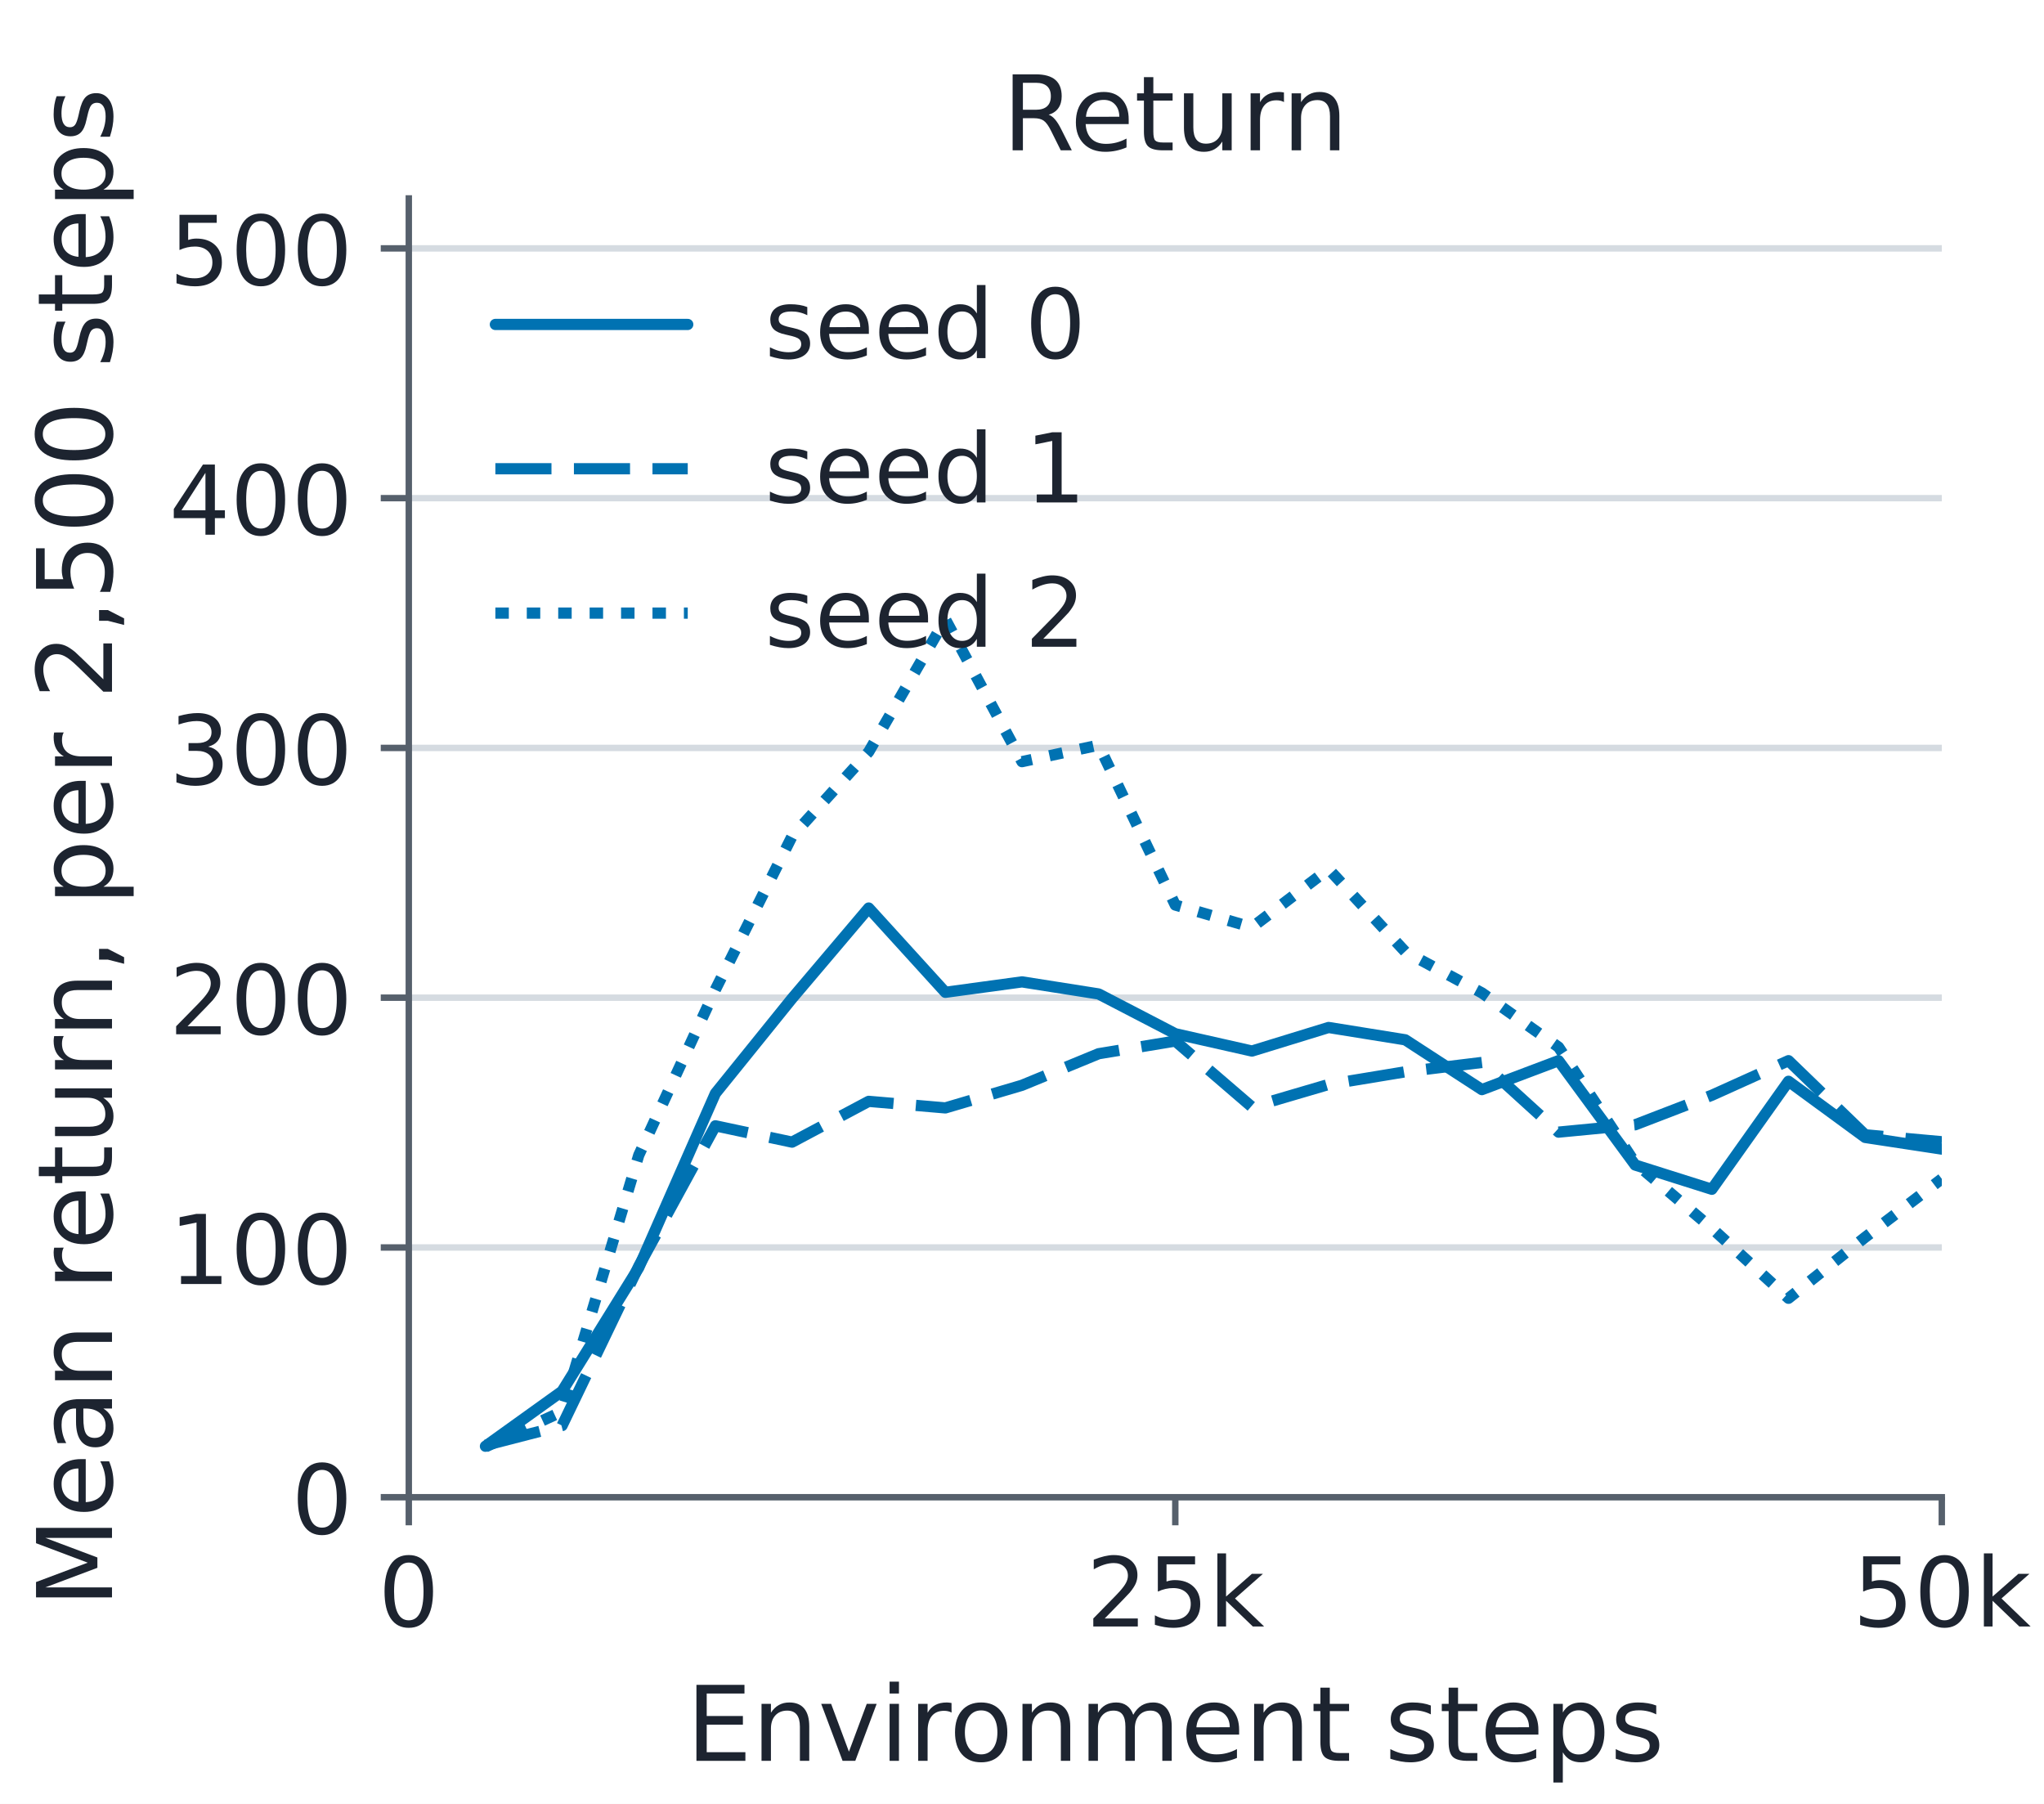
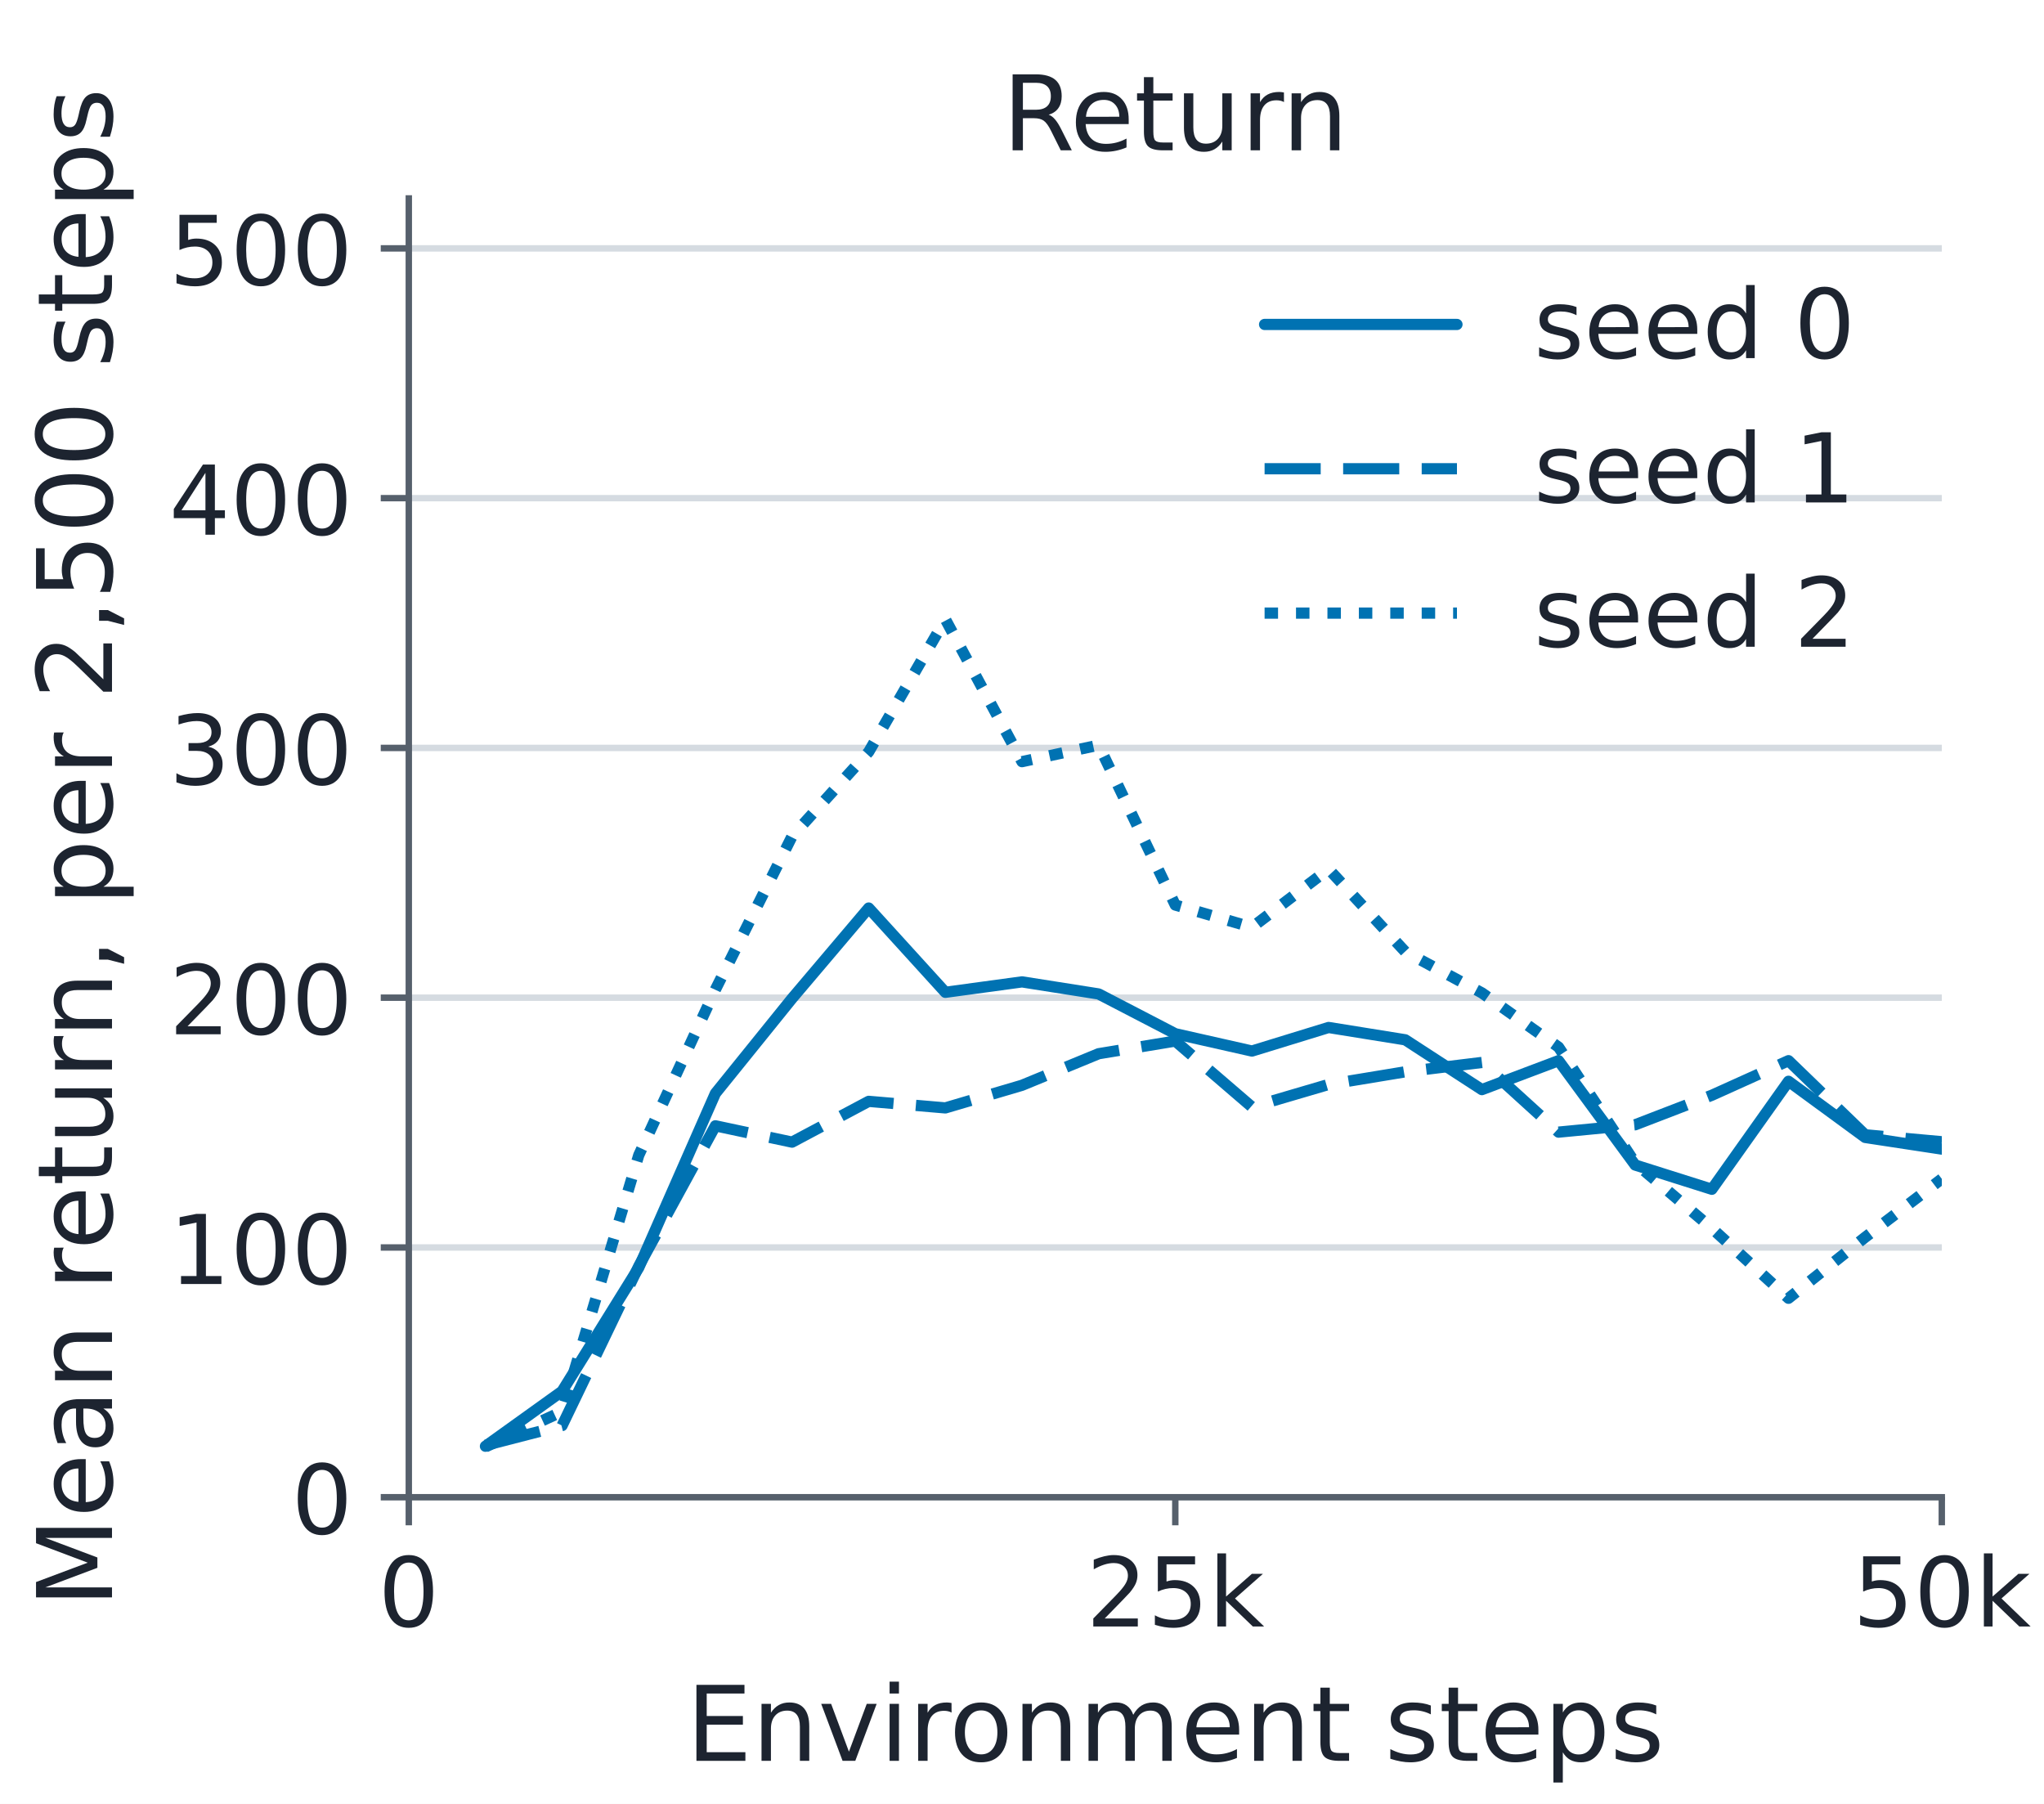
<svg xmlns="http://www.w3.org/2000/svg" xmlns:xlink="http://www.w3.org/1999/xlink" width="255pt" height="225pt" viewBox="0 0 255 225" version="1.1">
  <defs>
    <style type="text/css">*{stroke-linejoin: round; stroke-linecap: butt}</style>
  </defs>
  <g id="figure_1">
    <g id="patch_1">
      <path d="M 0 225  L 255 225  L 255 0  L 0 0  z " style="fill: #ffffff" />
    </g>
    <g id="axes_1">
      <g id="patch_2">
        <path d="M 51 186.75  L 242.25 186.75  L 242.25 24.75  L 51 24.75  z " style="fill: #ffffff" />
      </g>
      <g id="matplotlib.axis_1">
        <g id="xtick_1">
          <g id="line2d_1">
            <defs>
              <path id="m543f8b68a4" d="M 0 0  L 0 3.5  " style="stroke: #56606c; stroke-width: 0.8" />
            </defs>
            <g>
              <use xlink:href="#m543f8b68a4" x="51" y="186.75" style="fill: #56606c; stroke: #56606c; stroke-width: 0.8" />
            </g>
          </g>
          <g id="text_1">
            <g style="fill: #1d2430" transform="translate(47.1825 202.8672) scale(0.12 -0.12)">
              <defs>
                <path id="DejaVuSans-13" d="M 2034 4250  Q 1547 4250 1301 3770  Q 1056 3291 1056 2328  Q 1056 1369 1301 889  Q 1547 409 2034 409  Q 2525 409 2770 889  Q 3016 1369 3016 2328  Q 3016 3291 2770 3770  Q 2525 4250 2034 4250  z M 2034 4750  Q 2819 4750 3233 4129  Q 3647 3509 3647 2328  Q 3647 1150 3233 529  Q 2819 -91 2034 -91  Q 1250 -91 836 529  Q 422 1150 422 2328  Q 422 3509 836 4129  Q 1250 4750 2034 4750  z " transform="scale(0.015625)" />
              </defs>
              <use xlink:href="#DejaVuSans-13" />
            </g>
          </g>
        </g>
        <g id="xtick_2">
          <g id="line2d_2">
            <g>
              <use xlink:href="#m543f8b68a4" x="146.625" y="186.75" style="fill: #56606c; stroke: #56606c; stroke-width: 0.8" />
            </g>
          </g>
          <g id="text_2">
            <g style="fill: #1d2430" transform="translate(135.5156 202.8681) scale(0.12 -0.12)">
              <defs>
                <path id="DejaVuSans-15" d="M 1228 531  L 3431 531  L 3431 0  L 469 0  L 469 531  Q 828 903 1448 1529  Q 2069 2156 2228 2338  Q 2531 2678 2651 2914  Q 2772 3150 2772 3378  Q 2772 3750 2511 3984  Q 2250 4219 1831 4219  Q 1534 4219 1204 4116  Q 875 4013 500 3803  L 500 4441  Q 881 4594 1212 4672  Q 1544 4750 1819 4750  Q 2544 4750 2975 4387  Q 3406 4025 3406 3419  Q 3406 3131 3298 2873  Q 3191 2616 2906 2266  Q 2828 2175 2409 1742  Q 1991 1309 1228 531  z " transform="scale(0.015625)" />
                <path id="DejaVuSans-18" d="M 691 4666  L 3169 4666  L 3169 4134  L 1269 4134  L 1269 2991  Q 1406 3038 1543 3061  Q 1681 3084 1819 3084  Q 2600 3084 3056 2656  Q 3513 2228 3513 1497  Q 3513 744 3044 326  Q 2575 -91 1722 -91  Q 1428 -91 1123 -41  Q 819 9 494 109  L 494 744  Q 775 591 1075 516  Q 1375 441 1709 441  Q 2250 441 2565 725  Q 2881 1009 2881 1497  Q 2881 1984 2565 2268  Q 2250 2553 1709 2553  Q 1456 2553 1204 2497  Q 953 2441 691 2322  L 691 4666  z " transform="scale(0.015625)" />
                <path id="DejaVuSans-4e" d="M 581 4863  L 1159 4863  L 1159 1991  L 2875 3500  L 3609 3500  L 1753 1863  L 3688 0  L 2938 0  L 1159 1709  L 1159 0  L 581 0  L 581 4863  z " transform="scale(0.015625)" />
              </defs>
              <use xlink:href="#DejaVuSans-15" />
              <use xlink:href="#DejaVuSans-18" transform="translate(63.625 0)" />
              <use xlink:href="#DejaVuSans-4e" transform="translate(127.25 0)" />
            </g>
          </g>
        </g>
        <g id="xtick_3">
          <g id="line2d_3">
            <g>
              <use xlink:href="#m543f8b68a4" x="242.25" y="186.75" style="fill: #56606c; stroke: #56606c; stroke-width: 0.8" />
            </g>
          </g>
          <g id="text_3">
            <g style="fill: #1d2430" transform="translate(231.1406 202.8681) scale(0.12 -0.12)">
              <use xlink:href="#DejaVuSans-18" />
              <use xlink:href="#DejaVuSans-13" transform="translate(63.625 0)" />
              <use xlink:href="#DejaVuSans-4e" transform="translate(127.25 0)" />
            </g>
          </g>
        </g>
        <g id="text_4">
          <g style="fill: #1d2430" transform="translate(85.6093 219.6289) scale(0.13 -0.13)">
            <defs>
              <path id="DejaVuSans-28" d="M 628 4666  L 3578 4666  L 3578 4134  L 1259 4134  L 1259 2753  L 3481 2753  L 3481 2222  L 1259 2222  L 1259 531  L 3634 531  L 3634 0  L 628 0  L 628 4666  z " transform="scale(0.015625)" />
              <path id="DejaVuSans-51" d="M 3513 2113  L 3513 0  L 2938 0  L 2938 2094  Q 2938 2591 2744 2837  Q 2550 3084 2163 3084  Q 1697 3084 1428 2787  Q 1159 2491 1159 1978  L 1159 0  L 581 0  L 581 3500  L 1159 3500  L 1159 2956  Q 1366 3272 1645 3428  Q 1925 3584 2291 3584  Q 2894 3584 3203 3211  Q 3513 2838 3513 2113  z " transform="scale(0.015625)" />
              <path id="DejaVuSans-59" d="M 191 3500  L 800 3500  L 1894 563  L 2988 3500  L 3597 3500  L 2284 0  L 1503 0  L 191 3500  z " transform="scale(0.015625)" />
              <path id="DejaVuSans-4c" d="M 603 3500  L 1178 3500  L 1178 0  L 603 0  L 603 3500  z M 603 4863  L 1178 4863  L 1178 4134  L 603 4134  L 603 4863  z " transform="scale(0.015625)" />
              <path id="DejaVuSans-55" d="M 2631 2963  Q 2534 3019 2420 3045  Q 2306 3072 2169 3072  Q 1681 3072 1420 2755  Q 1159 2438 1159 1844  L 1159 0  L 581 0  L 581 3500  L 1159 3500  L 1159 2956  Q 1341 3275 1631 3429  Q 1922 3584 2338 3584  Q 2397 3584 2469 3576  Q 2541 3569 2628 3553  L 2631 2963  z " transform="scale(0.015625)" />
              <path id="DejaVuSans-52" d="M 1959 3097  Q 1497 3097 1228 2736  Q 959 2375 959 1747  Q 959 1119 1226 758  Q 1494 397 1959 397  Q 2419 397 2687 759  Q 2956 1122 2956 1747  Q 2956 2369 2687 2733  Q 2419 3097 1959 3097  z M 1959 3584  Q 2709 3584 3137 3096  Q 3566 2609 3566 1747  Q 3566 888 3137 398  Q 2709 -91 1959 -91  Q 1206 -91 779 398  Q 353 888 353 1747  Q 353 2609 779 3096  Q 1206 3584 1959 3584  z " transform="scale(0.015625)" />
              <path id="DejaVuSans-50" d="M 3328 2828  Q 3544 3216 3844 3400  Q 4144 3584 4550 3584  Q 5097 3584 5394 3201  Q 5691 2819 5691 2113  L 5691 0  L 5113 0  L 5113 2094  Q 5113 2597 4934 2840  Q 4756 3084 4391 3084  Q 3944 3084 3684 2787  Q 3425 2491 3425 1978  L 3425 0  L 2847 0  L 2847 2094  Q 2847 2600 2669 2842  Q 2491 3084 2119 3084  Q 1678 3084 1418 2786  Q 1159 2488 1159 1978  L 1159 0  L 581 0  L 581 3500  L 1159 3500  L 1159 2956  Q 1356 3278 1631 3431  Q 1906 3584 2284 3584  Q 2666 3584 2933 3390  Q 3200 3197 3328 2828  z " transform="scale(0.015625)" />
              <path id="DejaVuSans-48" d="M 3597 1894  L 3597 1613  L 953 1613  Q 991 1019 1311 708  Q 1631 397 2203 397  Q 2534 397 2845 478  Q 3156 559 3463 722  L 3463 178  Q 3153 47 2828 -22  Q 2503 -91 2169 -91  Q 1331 -91 842 396  Q 353 884 353 1716  Q 353 2575 817 3079  Q 1281 3584 2069 3584  Q 2775 3584 3186 3129  Q 3597 2675 3597 1894  z M 3022 2063  Q 3016 2534 2758 2815  Q 2500 3097 2075 3097  Q 1594 3097 1305 2825  Q 1016 2553 972 2059  L 3022 2063  z " transform="scale(0.015625)" />
              <path id="DejaVuSans-57" d="M 1172 4494  L 1172 3500  L 2356 3500  L 2356 3053  L 1172 3053  L 1172 1153  Q 1172 725 1289 603  Q 1406 481 1766 481  L 2356 481  L 2356 0  L 1766 0  Q 1100 0 847 248  Q 594 497 594 1153  L 594 3053  L 172 3053  L 172 3500  L 594 3500  L 594 4494  L 1172 4494  z " transform="scale(0.015625)" />
              <path id="DejaVuSans-3" transform="scale(0.015625)" />
              <path id="DejaVuSans-56" d="M 2834 3397  L 2834 2853  Q 2591 2978 2328 3040  Q 2066 3103 1784 3103  Q 1356 3103 1142 2972  Q 928 2841 928 2578  Q 928 2378 1081 2264  Q 1234 2150 1697 2047  L 1894 2003  Q 2506 1872 2764 1633  Q 3022 1394 3022 966  Q 3022 478 2636 193  Q 2250 -91 1575 -91  Q 1294 -91 989 -36  Q 684 19 347 128  L 347 722  Q 666 556 975 473  Q 1284 391 1588 391  Q 1994 391 2212 530  Q 2431 669 2431 922  Q 2431 1156 2273 1281  Q 2116 1406 1581 1522  L 1381 1569  Q 847 1681 609 1914  Q 372 2147 372 2553  Q 372 3047 722 3315  Q 1072 3584 1716 3584  Q 2034 3584 2315 3537  Q 2597 3491 2834 3397  z " transform="scale(0.015625)" />
              <path id="DejaVuSans-53" d="M 1159 525  L 1159 -1331  L 581 -1331  L 581 3500  L 1159 3500  L 1159 2969  Q 1341 3281 1617 3432  Q 1894 3584 2278 3584  Q 2916 3584 3314 3078  Q 3713 2572 3713 1747  Q 3713 922 3314 415  Q 2916 -91 2278 -91  Q 1894 -91 1617 61  Q 1341 213 1159 525  z M 3116 1747  Q 3116 2381 2855 2742  Q 2594 3103 2138 3103  Q 1681 3103 1420 2742  Q 1159 2381 1159 1747  Q 1159 1113 1420 752  Q 1681 391 2138 391  Q 2594 391 2855 752  Q 3116 1113 3116 1747  z " transform="scale(0.015625)" />
            </defs>
            <use xlink:href="#DejaVuSans-28" />
            <use xlink:href="#DejaVuSans-51" transform="translate(63.1875 0)" />
            <use xlink:href="#DejaVuSans-59" transform="translate(126.5625 0)" />
            <use xlink:href="#DejaVuSans-4c" transform="translate(185.75 0)" />
            <use xlink:href="#DejaVuSans-55" transform="translate(213.5312 0)" />
            <use xlink:href="#DejaVuSans-52" transform="translate(252.4375 0)" />
            <use xlink:href="#DejaVuSans-51" transform="translate(313.625 0)" />
            <use xlink:href="#DejaVuSans-50" transform="translate(377 0)" />
            <use xlink:href="#DejaVuSans-48" transform="translate(474.4062 0)" />
            <use xlink:href="#DejaVuSans-51" transform="translate(535.9375 0)" />
            <use xlink:href="#DejaVuSans-57" transform="translate(599.3125 0)" />
            <use xlink:href="#DejaVuSans-3" transform="translate(638.5156 0)" />
            <use xlink:href="#DejaVuSans-56" transform="translate(670.2969 0)" />
            <use xlink:href="#DejaVuSans-57" transform="translate(722.3906 0)" />
            <use xlink:href="#DejaVuSans-48" transform="translate(761.5938 0)" />
            <use xlink:href="#DejaVuSans-53" transform="translate(823.125 0)" />
            <use xlink:href="#DejaVuSans-56" transform="translate(886.6094 0)" />
          </g>
        </g>
      </g>
      <g id="matplotlib.axis_2">
        <g id="ytick_1">
          <g id="line2d_4">
            <path d="M 51 186.75  L 242.25 186.75  " clip-path="url(#p551abd96f3)" style="fill: none; stroke: #d5dbe1; stroke-width: 0.8; stroke-linecap: round" />
          </g>
          <g id="line2d_5">
            <defs>
              <path id="md43fe4c8f0" d="M 0 0  L -3.5 0  " style="stroke: #56606c; stroke-width: 0.8" />
            </defs>
            <g>
              <use xlink:href="#md43fe4c8f0" x="51" y="186.75" style="fill: #56606c; stroke: #56606c; stroke-width: 0.8" />
            </g>
          </g>
          <g id="text_5">
            <g style="fill: #1d2430" transform="translate(36.365 191.3086) scale(0.12 -0.12)">
              <use xlink:href="#DejaVuSans-13" />
            </g>
          </g>
        </g>
        <g id="ytick_2">
          <g id="line2d_6">
            <path d="M 51 155.596  L 242.25 155.596  " clip-path="url(#p551abd96f3)" style="fill: none; stroke: #d5dbe1; stroke-width: 0.8; stroke-linecap: round" />
          </g>
          <g id="line2d_7">
            <g>
              <use xlink:href="#md43fe4c8f0" x="51" y="155.596" style="fill: #56606c; stroke: #56606c; stroke-width: 0.8" />
            </g>
          </g>
          <g id="text_6">
            <g style="fill: #1d2430" transform="translate(21.095 160.1547) scale(0.12 -0.12)">
              <defs>
                <path id="DejaVuSans-14" d="M 794 531  L 1825 531  L 1825 4091  L 703 3866  L 703 4441  L 1819 4666  L 2450 4666  L 2450 531  L 3481 531  L 3481 0  L 794 0  L 794 531  z " transform="scale(0.015625)" />
              </defs>
              <use xlink:href="#DejaVuSans-14" />
              <use xlink:href="#DejaVuSans-13" transform="translate(63.625 0)" />
              <use xlink:href="#DejaVuSans-13" transform="translate(127.25 0)" />
            </g>
          </g>
        </g>
        <g id="ytick_3">
          <g id="line2d_8">
            <path d="M 51 124.442  L 242.25 124.442  " clip-path="url(#p551abd96f3)" style="fill: none; stroke: #d5dbe1; stroke-width: 0.8; stroke-linecap: round" />
          </g>
          <g id="line2d_9">
            <g>
              <use xlink:href="#md43fe4c8f0" x="51" y="124.442" style="fill: #56606c; stroke: #56606c; stroke-width: 0.8" />
            </g>
          </g>
          <g id="text_7">
            <g style="fill: #1d2430" transform="translate(21.095 129.0009) scale(0.12 -0.12)">
              <use xlink:href="#DejaVuSans-15" />
              <use xlink:href="#DejaVuSans-13" transform="translate(63.625 0)" />
              <use xlink:href="#DejaVuSans-13" transform="translate(127.25 0)" />
            </g>
          </g>
        </g>
        <g id="ytick_4">
          <g id="line2d_10">
            <path d="M 51 93.288  L 242.25 93.288  " clip-path="url(#p551abd96f3)" style="fill: none; stroke: #d5dbe1; stroke-width: 0.8; stroke-linecap: round" />
          </g>
          <g id="line2d_11">
            <g>
              <use xlink:href="#md43fe4c8f0" x="51" y="93.288" style="fill: #56606c; stroke: #56606c; stroke-width: 0.8" />
            </g>
          </g>
          <g id="text_8">
            <g style="fill: #1d2430" transform="translate(21.095 97.84705) scale(0.12 -0.12)">
              <defs>
                <path id="DejaVuSans-16" d="M 2597 2516  Q 3050 2419 3304 2112  Q 3559 1806 3559 1356  Q 3559 666 3084 287  Q 2609 -91 1734 -91  Q 1441 -91 1130 -33  Q 819 25 488 141  L 488 750  Q 750 597 1062 519  Q 1375 441 1716 441  Q 2309 441 2620 675  Q 2931 909 2931 1356  Q 2931 1769 2642 2001  Q 2353 2234 1838 2234  L 1294 2234  L 1294 2753  L 1863 2753  Q 2328 2753 2575 2939  Q 2822 3125 2822 3475  Q 2822 3834 2567 4026  Q 2313 4219 1838 4219  Q 1578 4219 1281 4162  Q 984 4106 628 3988  L 628 4550  Q 988 4650 1302 4700  Q 1616 4750 1894 4750  Q 2613 4750 3031 4423  Q 3450 4097 3450 3541  Q 3450 3153 3228 2886  Q 3006 2619 2597 2516  z " transform="scale(0.015625)" />
              </defs>
              <use xlink:href="#DejaVuSans-16" />
              <use xlink:href="#DejaVuSans-13" transform="translate(63.625 0)" />
              <use xlink:href="#DejaVuSans-13" transform="translate(127.25 0)" />
            </g>
          </g>
        </g>
        <g id="ytick_5">
          <g id="line2d_12">
            <path d="M 51 62.135  L 242.25 62.135  " clip-path="url(#p551abd96f3)" style="fill: none; stroke: #d5dbe1; stroke-width: 0.8; stroke-linecap: round" />
          </g>
          <g id="line2d_13">
            <g>
              <use xlink:href="#md43fe4c8f0" x="51" y="62.135" style="fill: #56606c; stroke: #56606c; stroke-width: 0.8" />
            </g>
          </g>
          <g id="text_9">
            <g style="fill: #1d2430" transform="translate(21.095 66.69321) scale(0.12 -0.12)">
              <defs>
                <path id="DejaVuSans-17" d="M 2419 4116  L 825 1625  L 2419 1625  L 2419 4116  z M 2253 4666  L 3047 4666  L 3047 1625  L 3713 1625  L 3713 1100  L 3047 1100  L 3047 0  L 2419 0  L 2419 1100  L 313 1100  L 313 1709  L 2253 4666  z " transform="scale(0.015625)" />
              </defs>
              <use xlink:href="#DejaVuSans-17" />
              <use xlink:href="#DejaVuSans-13" transform="translate(63.625 0)" />
              <use xlink:href="#DejaVuSans-13" transform="translate(127.25 0)" />
            </g>
          </g>
        </g>
        <g id="ytick_6">
          <g id="line2d_14">
            <path d="M 51 30.981  L 242.25 30.981  " clip-path="url(#p551abd96f3)" style="fill: none; stroke: #d5dbe1; stroke-width: 0.8; stroke-linecap: round" />
          </g>
          <g id="line2d_15">
            <g>
              <use xlink:href="#md43fe4c8f0" x="51" y="30.981" style="fill: #56606c; stroke: #56606c; stroke-width: 0.8" />
            </g>
          </g>
          <g id="text_10">
            <g style="fill: #1d2430" transform="translate(21.095 35.53936) scale(0.12 -0.12)">
              <use xlink:href="#DejaVuSans-18" />
              <use xlink:href="#DejaVuSans-13" transform="translate(63.625 0)" />
              <use xlink:href="#DejaVuSans-13" transform="translate(127.25 0)" />
            </g>
          </g>
        </g>
        <g id="text_11">
          <g style="fill: #1d2430" transform="translate(13.97195 200.5159) rotate(-90) scale(0.13 -0.13)">
            <defs>
              <path id="DejaVuSans-30" d="M 628 4666  L 1569 4666  L 2759 1491  L 3956 4666  L 4897 4666  L 4897 0  L 4281 0  L 4281 4097  L 3078 897  L 2444 897  L 1241 4097  L 1241 0  L 628 0  L 628 4666  z " transform="scale(0.015625)" />
              <path id="DejaVuSans-44" d="M 2194 1759  Q 1497 1759 1228 1600  Q 959 1441 959 1056  Q 959 750 1161 570  Q 1363 391 1709 391  Q 2188 391 2477 730  Q 2766 1069 2766 1631  L 2766 1759  L 2194 1759  z M 3341 1997  L 3341 0  L 2766 0  L 2766 531  Q 2569 213 2275 61  Q 1981 -91 1556 -91  Q 1019 -91 701 211  Q 384 513 384 1019  Q 384 1609 779 1909  Q 1175 2209 1959 2209  L 2766 2209  L 2766 2266  Q 2766 2663 2505 2880  Q 2244 3097 1772 3097  Q 1472 3097 1187 3025  Q 903 2953 641 2809  L 641 3341  Q 956 3463 1253 3523  Q 1550 3584 1831 3584  Q 2591 3584 2966 3190  Q 3341 2797 3341 1997  z " transform="scale(0.015625)" />
              <path id="DejaVuSans-58" d="M 544 1381  L 544 3500  L 1119 3500  L 1119 1403  Q 1119 906 1312 657  Q 1506 409 1894 409  Q 2359 409 2629 706  Q 2900 1003 2900 1516  L 2900 3500  L 3475 3500  L 3475 0  L 2900 0  L 2900 538  Q 2691 219 2414 64  Q 2138 -91 1772 -91  Q 1169 -91 856 284  Q 544 659 544 1381  z M 1991 3584  L 1991 3584  z " transform="scale(0.015625)" />
              <path id="DejaVuSans-f" d="M 750 794  L 1409 794  L 1409 256  L 897 -744  L 494 -744  L 750 256  L 750 794  z " transform="scale(0.015625)" />
            </defs>
            <use xlink:href="#DejaVuSans-30" />
            <use xlink:href="#DejaVuSans-48" transform="translate(86.28125 0)" />
            <use xlink:href="#DejaVuSans-44" transform="translate(147.8125 0)" />
            <use xlink:href="#DejaVuSans-51" transform="translate(209.0938 0)" />
            <use xlink:href="#DejaVuSans-3" transform="translate(272.4688 0)" />
            <use xlink:href="#DejaVuSans-55" transform="translate(304.25 0)" />
            <use xlink:href="#DejaVuSans-48" transform="translate(343.1562 0)" />
            <use xlink:href="#DejaVuSans-57" transform="translate(404.6875 0)" />
            <use xlink:href="#DejaVuSans-58" transform="translate(443.8906 0)" />
            <use xlink:href="#DejaVuSans-55" transform="translate(507.2656 0)" />
            <use xlink:href="#DejaVuSans-51" transform="translate(546.625 0)" />
            <use xlink:href="#DejaVuSans-f" transform="translate(610 0)" />
            <use xlink:href="#DejaVuSans-3" transform="translate(641.7812 0)" />
            <use xlink:href="#DejaVuSans-53" transform="translate(673.5625 0)" />
            <use xlink:href="#DejaVuSans-48" transform="translate(737.0469 0)" />
            <use xlink:href="#DejaVuSans-55" transform="translate(798.5781 0)" />
            <use xlink:href="#DejaVuSans-3" transform="translate(839.6875 0)" />
            <use xlink:href="#DejaVuSans-15" transform="translate(871.4688 0)" />
            <use xlink:href="#DejaVuSans-f" transform="translate(935.0938 0)" />
            <use xlink:href="#DejaVuSans-18" transform="translate(966.875 0)" />
            <use xlink:href="#DejaVuSans-13" transform="translate(1030.5 0)" />
            <use xlink:href="#DejaVuSans-13" transform="translate(1094.125 0)" />
            <use xlink:href="#DejaVuSans-3" transform="translate(1157.75 0)" />
            <use xlink:href="#DejaVuSans-56" transform="translate(1189.531 0)" />
            <use xlink:href="#DejaVuSans-57" transform="translate(1241.625 0)" />
            <use xlink:href="#DejaVuSans-48" transform="translate(1280.828 0)" />
            <use xlink:href="#DejaVuSans-53" transform="translate(1342.359 0)" />
            <use xlink:href="#DejaVuSans-56" transform="translate(1405.844 0)" />
          </g>
        </g>
      </g>
      <g id="line2d_16">
        <path d="M 60.562 180.389  L 70.125 173.528  L 79.688 158.113  L 89.25 136.378  L 98.812 124.538  L 108.375 113.258  L 117.938 123.771  L 127.5 122.469  L 137.062 123.975  L 146.625 128.937  L 156.188 131.096  L 165.75 128.157  L 175.312 129.694  L 184.875 135.907  L 194.438 132.298  L 204 145.315  L 213.562 148.337  L 223.125 134.868  L 232.688 141.871  L 242.25 143.325  " clip-path="url(#p551abd96f3)" style="fill: none; stroke: #0072b2; stroke-width: 1.4; stroke-linecap: round" />
      </g>
      <g id="line2d_17">
        <path d="M 60.562 180.278  L 70.125 177.814  L 79.688 157.938  L 89.25 140.422  L 98.812 142.457  L 108.375 137.371  L 117.938 138.189  L 127.5 135.367  L 137.062 131.43  L 146.625 129.85  L 156.188 138.072  L 165.75 135.263  L 175.312 133.685  L 184.875 132.52  L 194.438 141.21  L 204 140.292  L 213.562 136.611  L 223.125 132.298  L 232.688 141.54  L 242.25 142.408  " clip-path="url(#p551abd96f3)" style="fill: none; stroke-dasharray: 7,2.8; stroke-dashoffset: 0; stroke: #0072b2; stroke-width: 1.4" />
      </g>
      <g id="line2d_18">
        <path d="M 60.562 180.469  L 70.125 176.061  L 79.688 144.087  L 89.25 123.43  L 98.812 104.317  L 108.375 93.778  L 117.938 77.244  L 127.5 95.002  L 137.062 92.942  L 146.625 112.884  L 156.188 115.663  L 165.75 108.398  L 175.312 118.705  L 184.875 123.845  L 194.438 130.606  L 204 145.069  L 213.562 153.199  L 223.125 161.934  L 232.688 154.324  L 242.25 147.037  " clip-path="url(#p551abd96f3)" style="fill: none; stroke-dasharray: 1.68,2.24; stroke-dashoffset: 0; stroke: #0072b2; stroke-width: 1.4" />
      </g>
      <g id="patch_3">
        <path d="M 51 186.75  L 51 24.75  " style="fill: none; stroke: #56606c; stroke-width: 0.8; stroke-linejoin: miter; stroke-linecap: square" />
      </g>
      <g id="patch_4">
        <path d="M 51 186.75  L 242.25 186.75  " style="fill: none; stroke: #56606c; stroke-width: 0.8; stroke-linejoin: miter; stroke-linecap: square" />
      </g>
      <g id="text_12">
        <g style="fill: #1d2430" transform="translate(125.0552 18.75) scale(0.13 -0.13)">
          <defs>
            <path id="DejaVuSans-35" d="M 2841 2188  Q 3044 2119 3236 1894  Q 3428 1669 3622 1275  L 4263 0  L 3584 0  L 2988 1197  Q 2756 1666 2539 1819  Q 2322 1972 1947 1972  L 1259 1972  L 1259 0  L 628 0  L 628 4666  L 2053 4666  Q 2853 4666 3247 4331  Q 3641 3997 3641 3322  Q 3641 2881 3436 2590  Q 3231 2300 2841 2188  z M 1259 4147  L 1259 2491  L 2053 2491  Q 2509 2491 2742 2702  Q 2975 2913 2975 3322  Q 2975 3731 2742 3939  Q 2509 4147 2053 4147  L 1259 4147  z " transform="scale(0.015625)" />
          </defs>
          <use xlink:href="#DejaVuSans-35" />
          <use xlink:href="#DejaVuSans-48" transform="translate(65 0)" />
          <use xlink:href="#DejaVuSans-57" transform="translate(126.5312 0)" />
          <use xlink:href="#DejaVuSans-58" transform="translate(165.7344 0)" />
          <use xlink:href="#DejaVuSans-55" transform="translate(229.1094 0)" />
          <use xlink:href="#DejaVuSans-51" transform="translate(268.4688 0)" />
        </g>
      </g>
      <g id="legend_1">
        <g id="line2d_19">
-           <path d="M 61.8 40.468  L 73.8 40.468  L 85.8 40.468  " style="fill: none; stroke: #0072b2; stroke-width: 1.4; stroke-linecap: round" />
+           <path d="M 157.764 40.468  L 169.764 40.468  L 181.764 40.468  " style="fill: none; stroke: #0072b2; stroke-width: 1.4; stroke-linecap: round" />
        </g>
        <g id="text_13">
-           <g style="fill: #1d2430" transform="translate(95.4 44.66813) scale(0.12 -0.12)">
+           <g style="fill: #1d2430" transform="translate(191.3644 44.66813) scale(0.12 -0.12)">
            <defs>
              <path id="DejaVuSans-47" d="M 2906 2969  L 2906 4863  L 3481 4863  L 3481 0  L 2906 0  L 2906 525  Q 2725 213 2448 61  Q 2172 -91 1784 -91  Q 1150 -91 751 415  Q 353 922 353 1747  Q 353 2572 751 3078  Q 1150 3584 1784 3584  Q 2172 3584 2448 3432  Q 2725 3281 2906 2969  z M 947 1747  Q 947 1113 1208 752  Q 1469 391 1925 391  Q 2381 391 2643 752  Q 2906 1113 2906 1747  Q 2906 2381 2643 2742  Q 2381 3103 1925 3103  Q 1469 3103 1208 2742  Q 947 2381 947 1747  z " transform="scale(0.015625)" />
            </defs>
            <use xlink:href="#DejaVuSans-56" />
            <use xlink:href="#DejaVuSans-48" transform="translate(52.09375 0)" />
            <use xlink:href="#DejaVuSans-48" transform="translate(113.625 0)" />
            <use xlink:href="#DejaVuSans-47" transform="translate(175.1562 0)" />
            <use xlink:href="#DejaVuSans-3" transform="translate(238.6406 0)" />
            <use xlink:href="#DejaVuSans-13" transform="translate(270.4219 0)" />
          </g>
        </g>
        <g id="line2d_20">
-           <path d="M 61.8 58.469  L 73.8 58.469  L 85.8 58.469  " style="fill: none; stroke-dasharray: 7,2.8; stroke-dashoffset: 0; stroke: #0072b2; stroke-width: 1.4" />
+           <path d="M 157.764 58.469  L 169.764 58.469  L 181.764 58.469  " style="fill: none; stroke-dasharray: 7,2.8; stroke-dashoffset: 0; stroke: #0072b2; stroke-width: 1.4" />
        </g>
        <g id="text_14">
-           <g style="fill: #1d2430" transform="translate(95.4 62.66906) scale(0.12 -0.12)">
+           <g style="fill: #1d2430" transform="translate(191.3644 62.66906) scale(0.12 -0.12)">
            <use xlink:href="#DejaVuSans-56" />
            <use xlink:href="#DejaVuSans-48" transform="translate(52.09375 0)" />
            <use xlink:href="#DejaVuSans-48" transform="translate(113.625 0)" />
            <use xlink:href="#DejaVuSans-47" transform="translate(175.1562 0)" />
            <use xlink:href="#DejaVuSans-3" transform="translate(238.6406 0)" />
            <use xlink:href="#DejaVuSans-14" transform="translate(270.4219 0)" />
          </g>
        </g>
        <g id="line2d_21">
-           <path d="M 61.8 76.47  L 73.8 76.47  L 85.8 76.47  " style="fill: none; stroke-dasharray: 1.68,2.24; stroke-dashoffset: 0; stroke: #0072b2; stroke-width: 1.4" />
+           <path d="M 157.764 76.47  L 169.764 76.47  L 181.764 76.47  " style="fill: none; stroke-dasharray: 1.68,2.24; stroke-dashoffset: 0; stroke: #0072b2; stroke-width: 1.4" />
        </g>
        <g id="text_15">
-           <g style="fill: #1d2430" transform="translate(95.4 80.67) scale(0.12 -0.12)">
+           <g style="fill: #1d2430" transform="translate(191.3644 80.67) scale(0.12 -0.12)">
            <use xlink:href="#DejaVuSans-56" />
            <use xlink:href="#DejaVuSans-48" transform="translate(52.09375 0)" />
            <use xlink:href="#DejaVuSans-48" transform="translate(113.625 0)" />
            <use xlink:href="#DejaVuSans-47" transform="translate(175.1562 0)" />
            <use xlink:href="#DejaVuSans-3" transform="translate(238.6406 0)" />
            <use xlink:href="#DejaVuSans-15" transform="translate(270.4219 0)" />
          </g>
        </g>
      </g>
    </g>
  </g>
  <defs>
    <clipPath id="p551abd96f3">
      <rect x="51" y="24.75" width="191.25" height="162" />
    </clipPath>
  </defs>
</svg>
